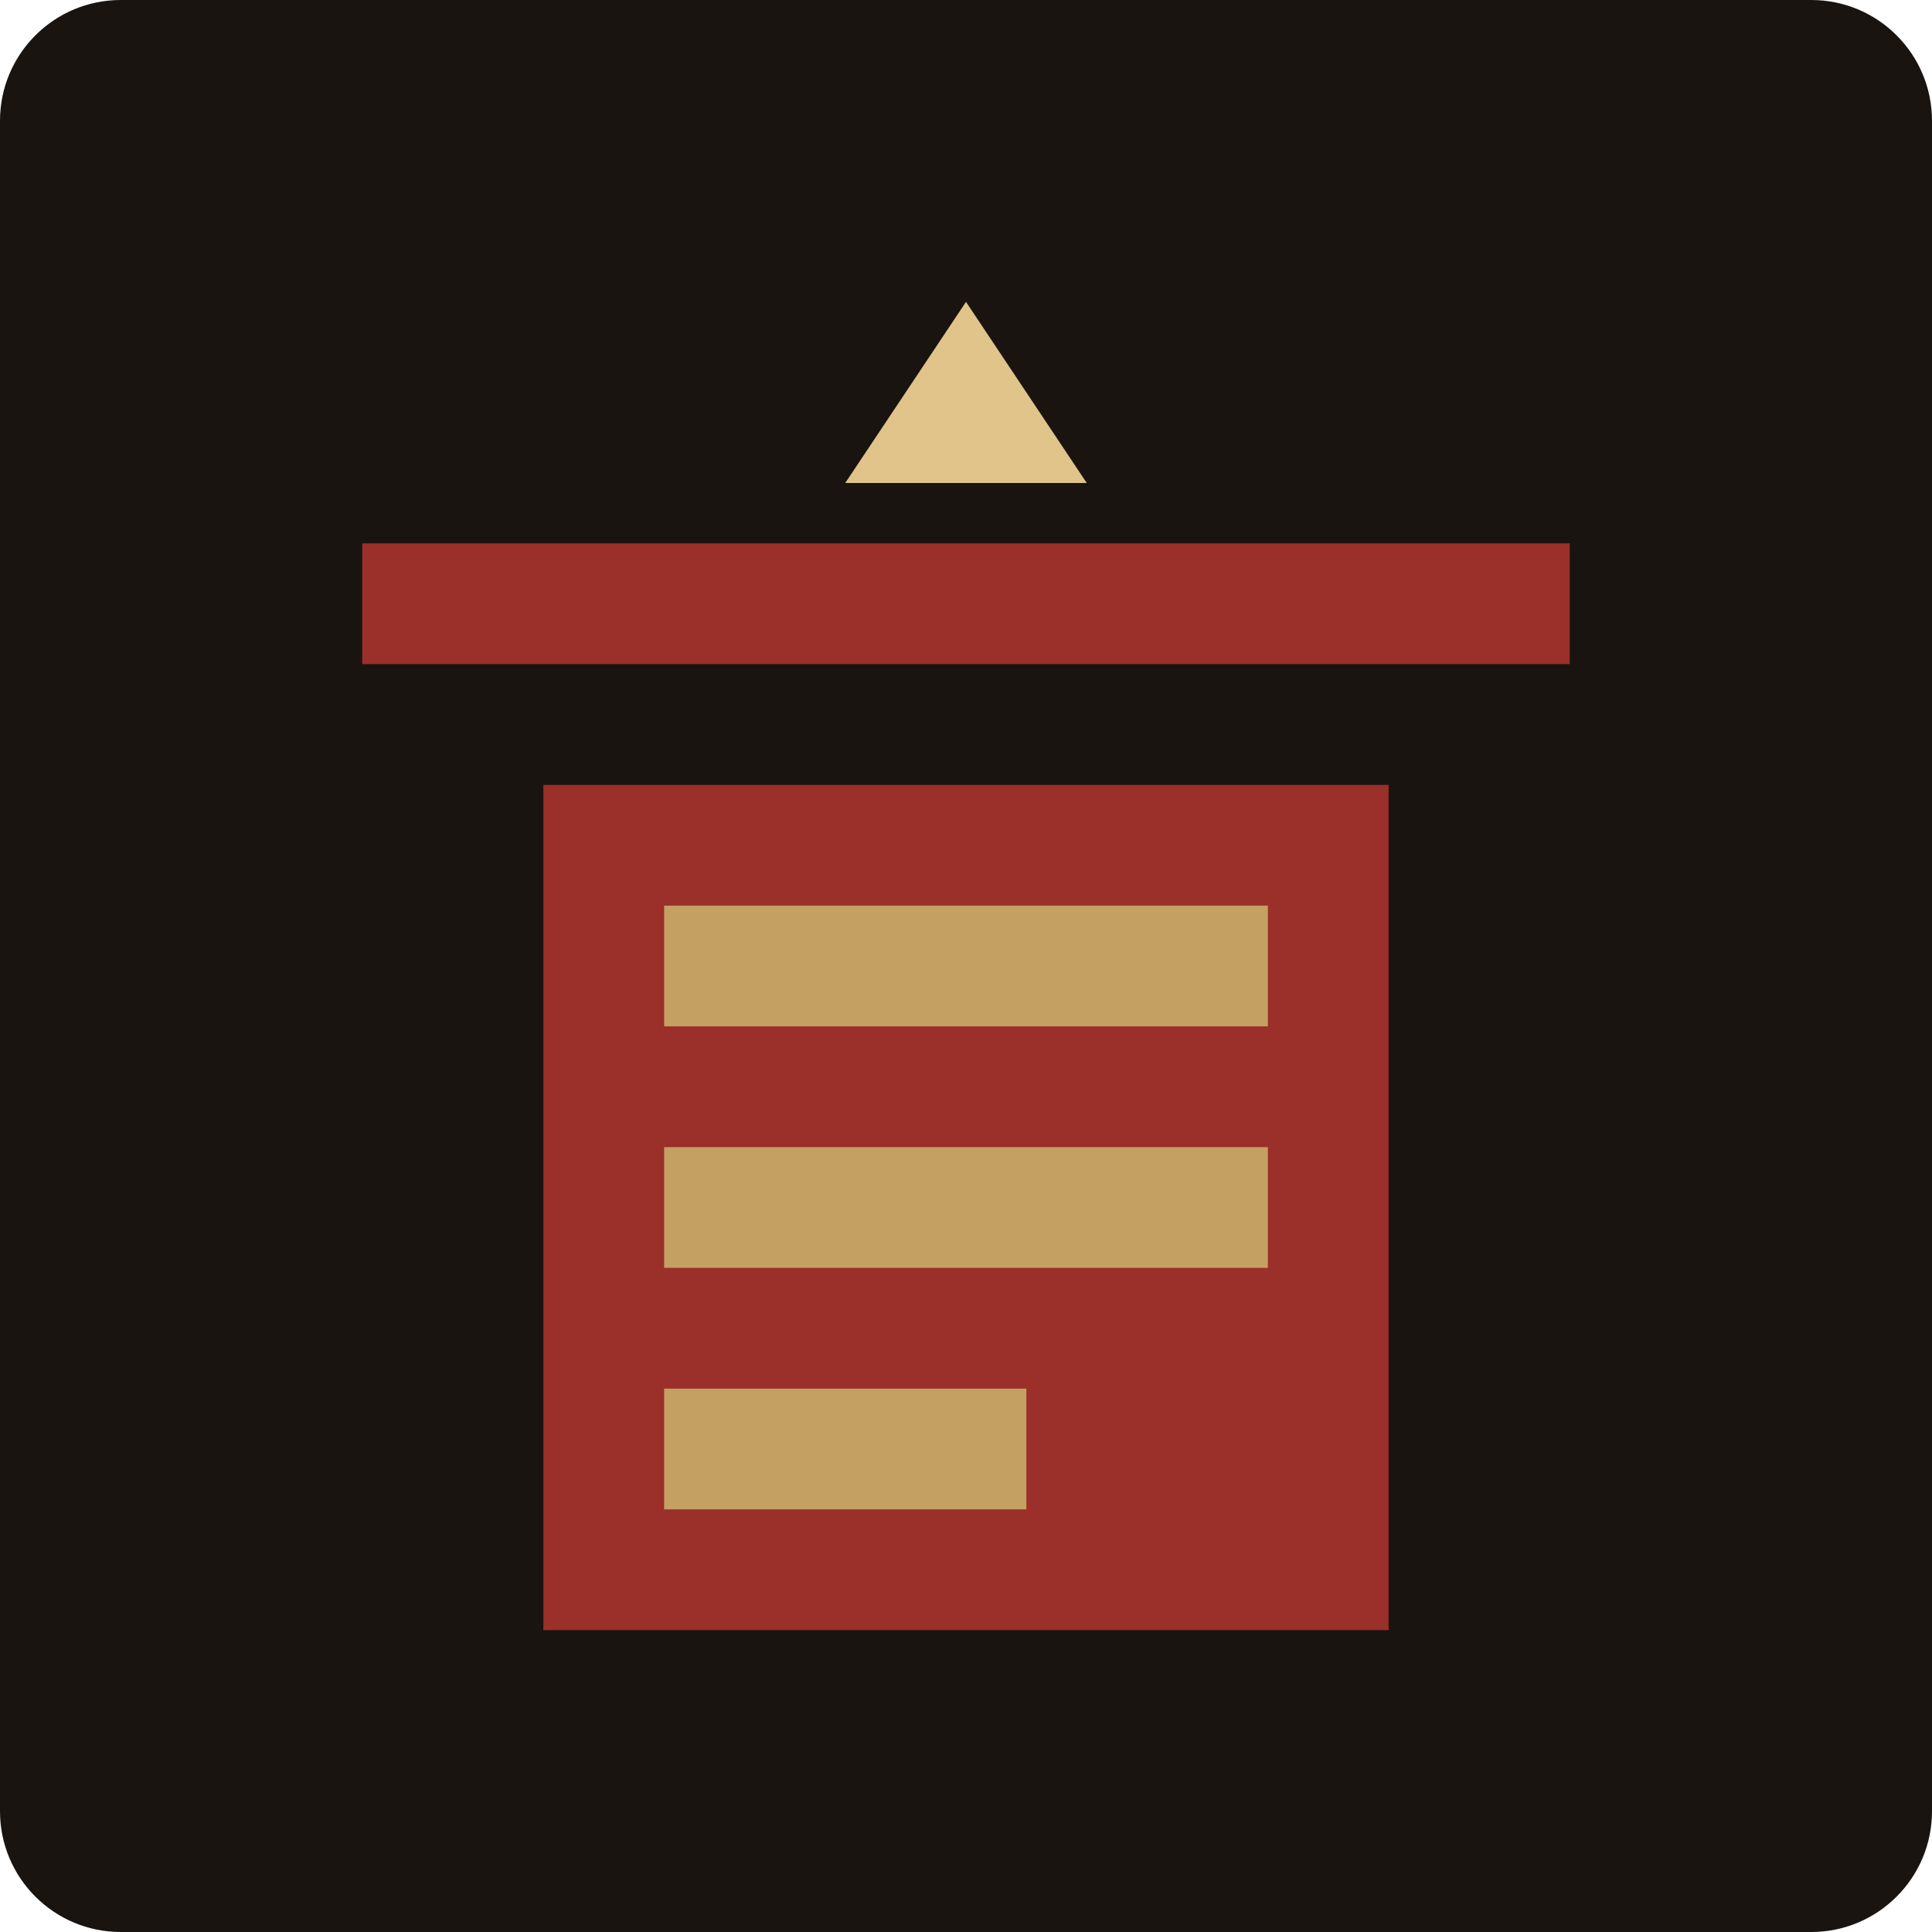
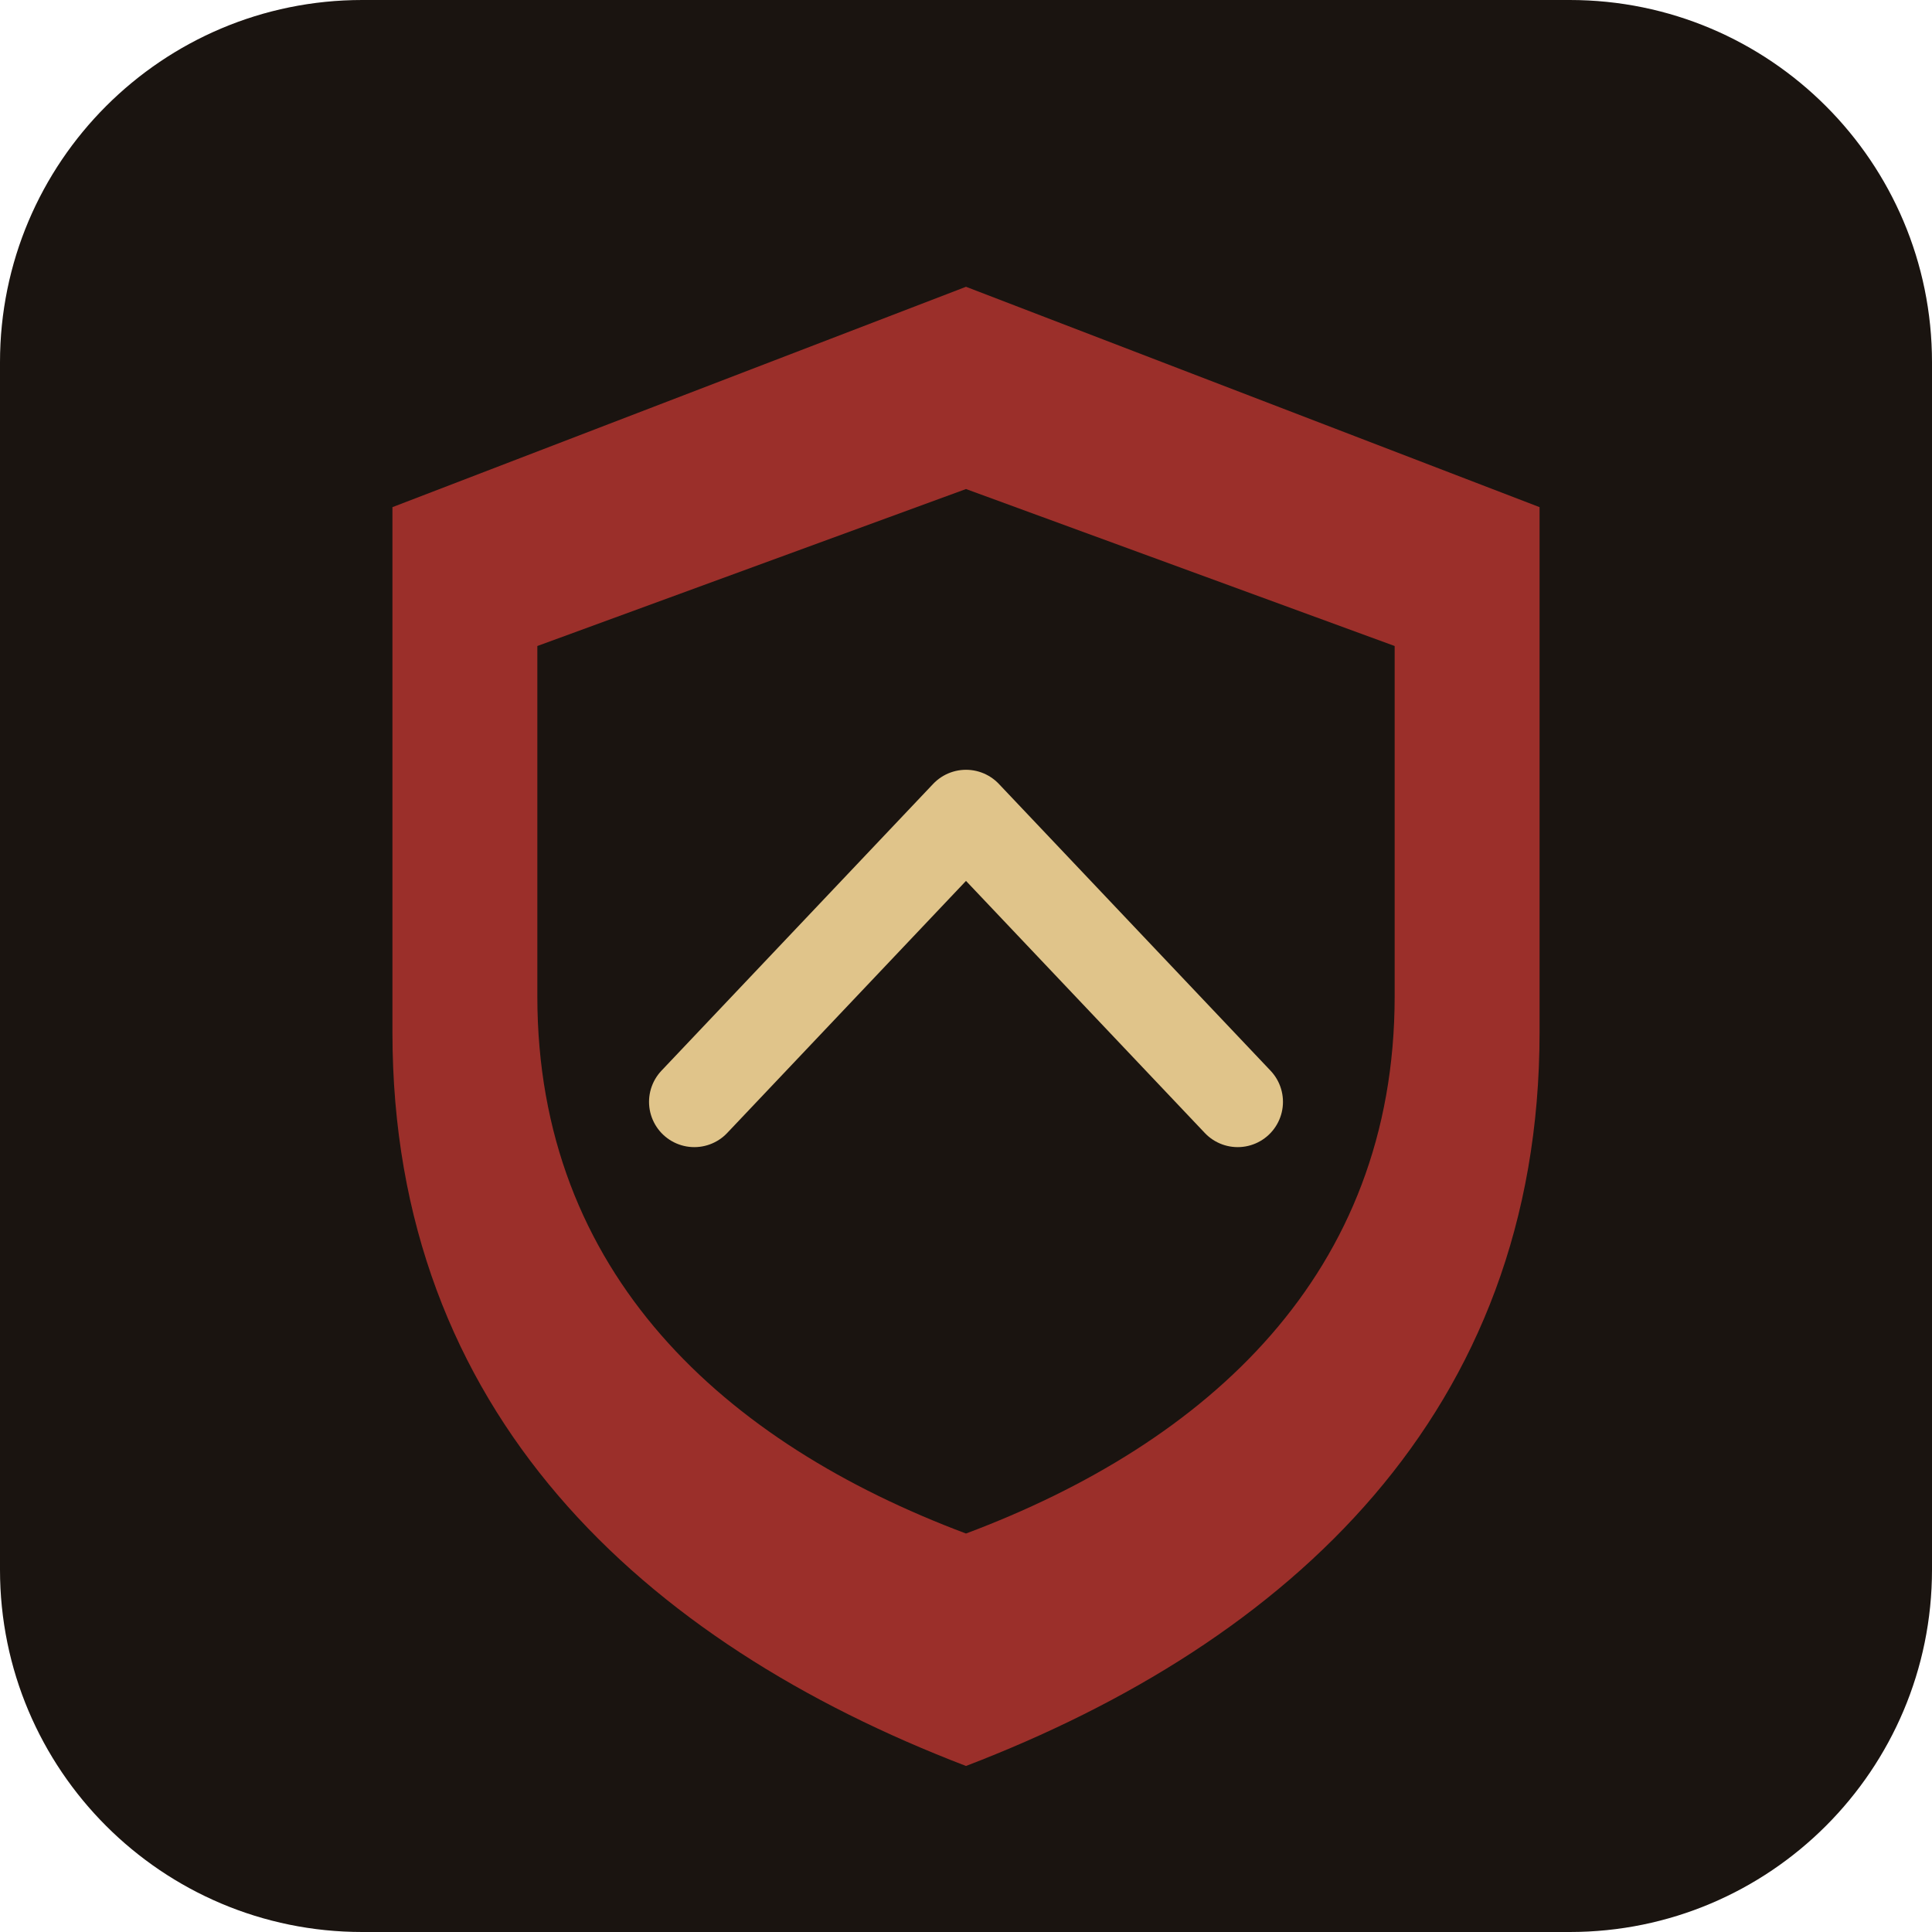
<svg xmlns="http://www.w3.org/2000/svg" viewBox="0 0 64 64" fill="none">
-   <rect width="64" height="64" rx="4" fill="#1a1410" />
-   <path d="M12 18h40v4H12zM18 26h28v28H18z" fill="#9b2f2a" />
-   <path d="M22 30h20v4H22zm0 8h20v4H22zm0 8h12v4H22z" fill="#c4a062" />
-   <path d="M32 10l4 6h-8l4-6z" fill="#e0c48a" />
+   <rect width="64" height="64" rx="12" fill="#1a1410" />
+   <path fill="#9b2f2a" d="M32 9.5 51 16.8V34.2c0 12.6-8.3 20.2-19 24.3-10.7-4.1-19-11.7-19-24.3V16.8L32 9.5z" />
+   <path fill="#1a1410" d="M32 16.2 46.2 21.4v11.6c0 9.2-6.2 14.8-14.2 17.8-8-3-14.2-8.6-14.2-17.8V21.4L32 16.2z" />
+   <path stroke="#e0c48a" stroke-width="3" stroke-linecap="round" stroke-linejoin="round" d="M23 36.5 32 27l9 9.5" />
</svg>
